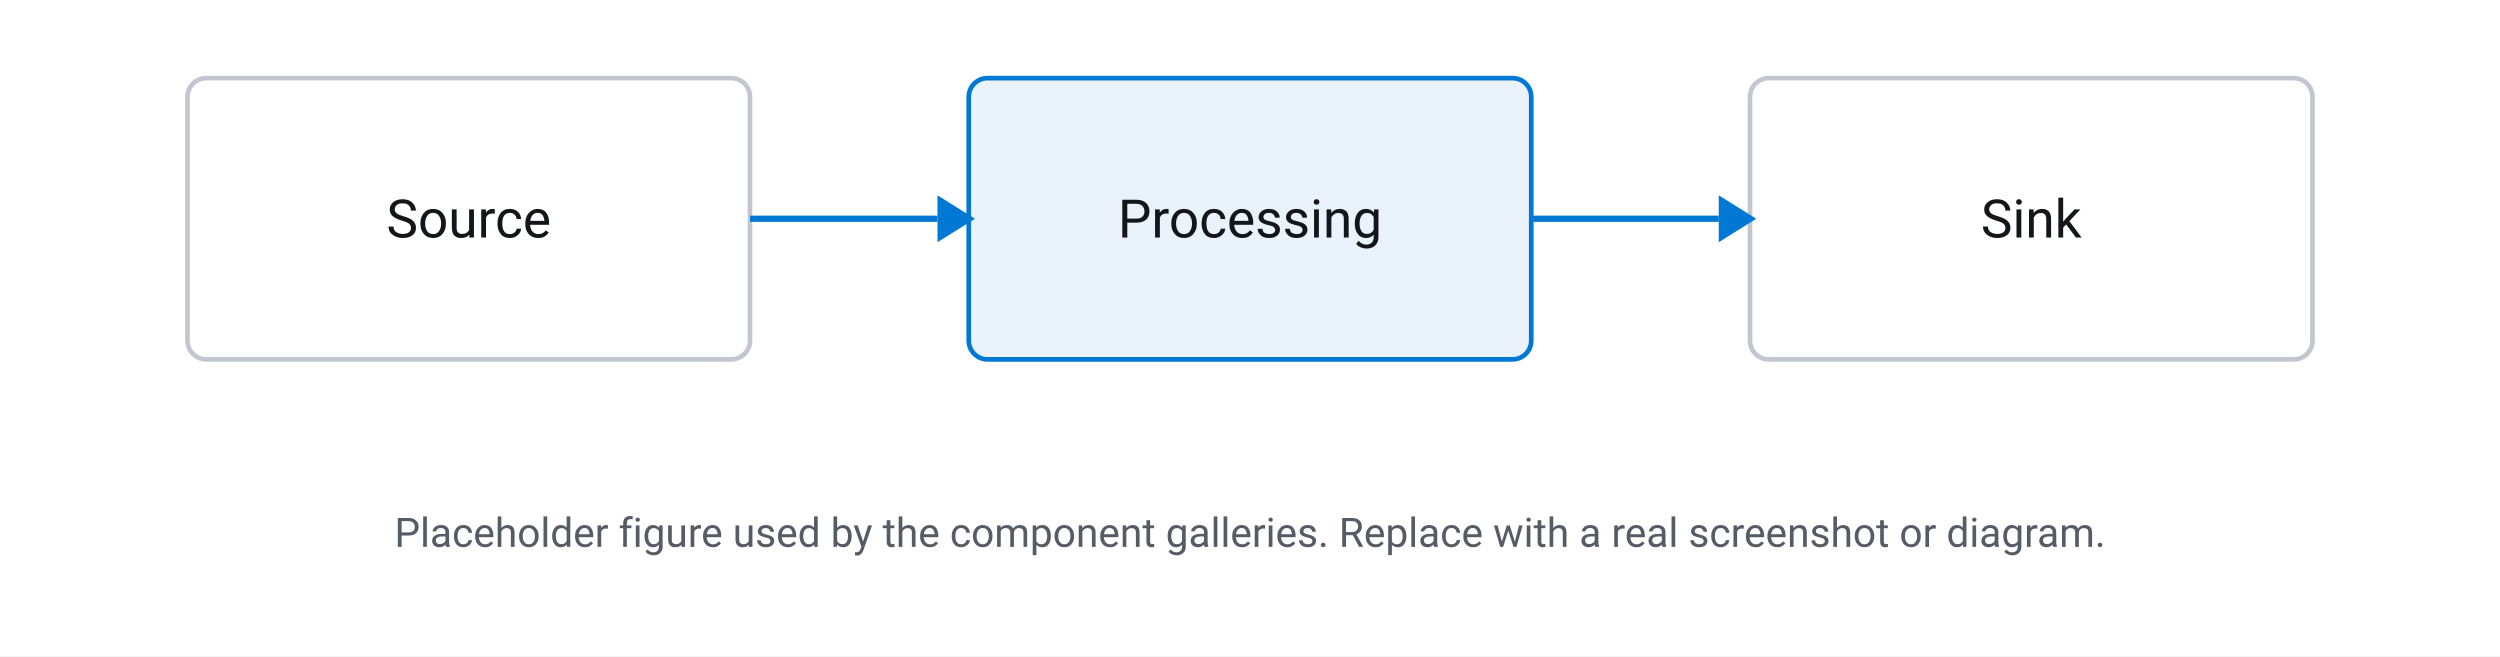
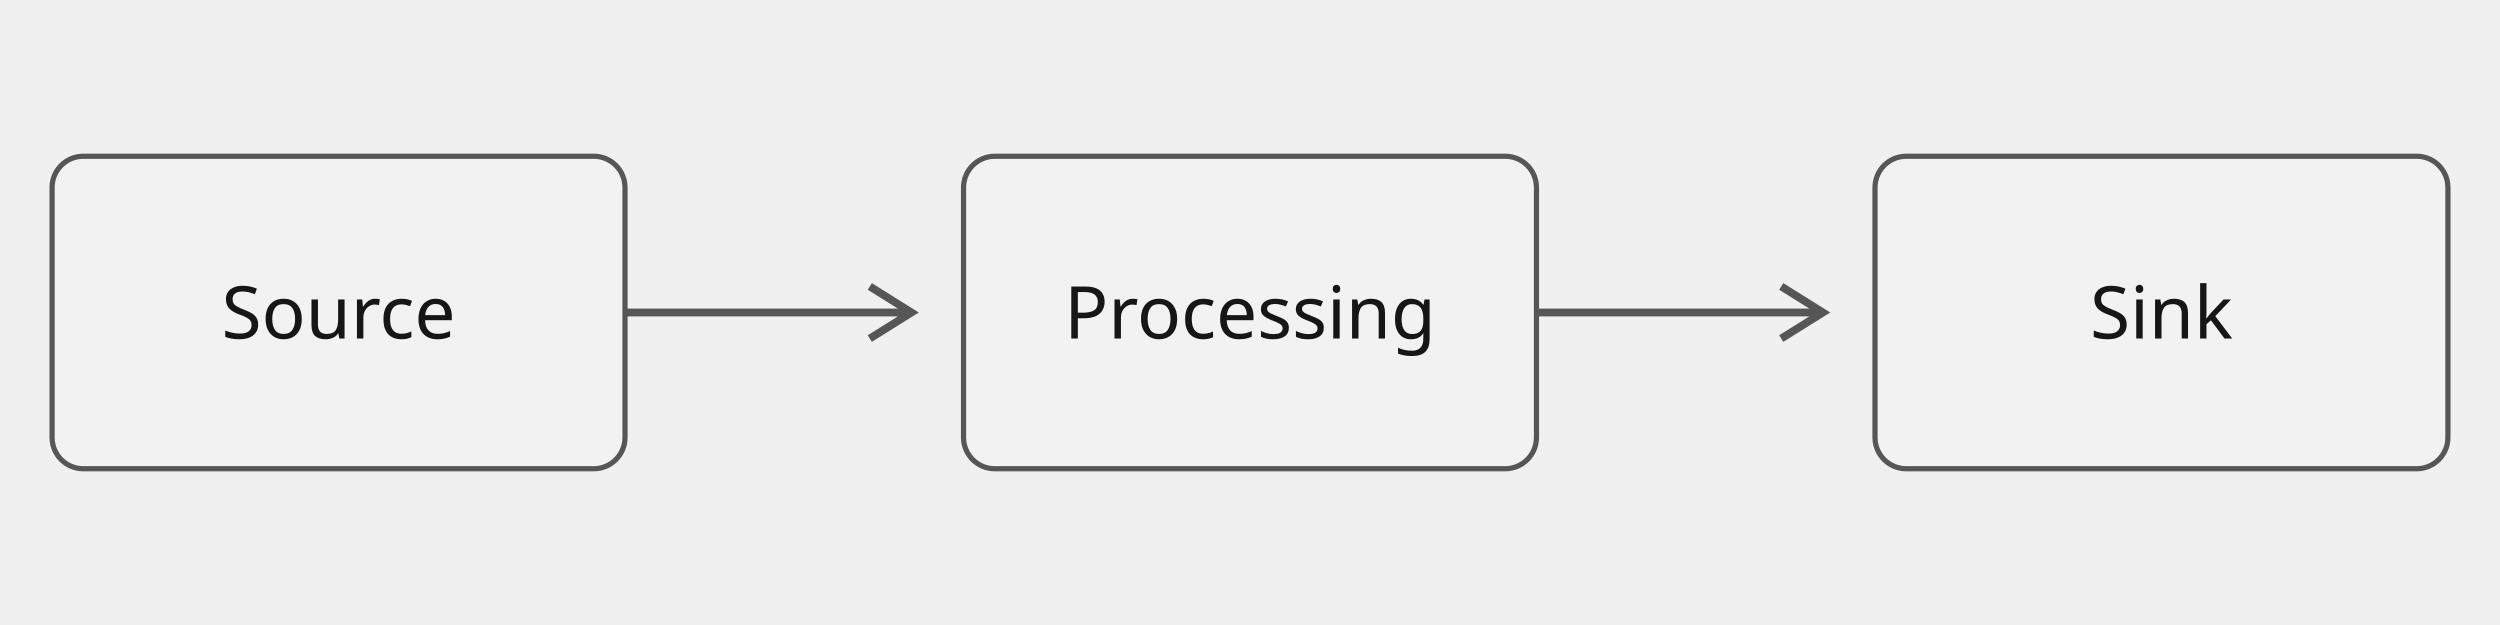
- <svg xmlns="http://www.w3.org/2000/svg" viewBox="0 250 1600 420" width="1600" height="420" role="img" aria-label="Placeholder diagram: a source feeds a processing stage, which feeds a sink.">
+ <svg xmlns="http://www.w3.org/2000/svg" viewBox="0 0 960 240" width="960" height="240" role="img" aria-label="A source feeds processing, which writes to a sink.">
  <style>
-     .bg   { fill: #ffffff; }
-     .box  { fill: #ffffff; stroke: #c2c7cf; }
-     .hot  { fill: #eaf3fb; stroke: #0078d4; }
-     .flow { stroke: #0078d4; }
-     .head { fill: #0078d4; }
-     .t    { fill: #14171a; }
-     .tm   { fill: #565c66; }
+     .box { fill: #f2f2f2; stroke: #565656; }
+     .text { fill: #161616; }
+     .line { stroke: #565656; }
    @media (prefers-color-scheme: dark) {
-       .bg   { fill: #0e1013; }
-       .box  { fill: #1b1f26; stroke: #3d4550; }
-       .hot  { fill: #142430; stroke: #4aa3e8; }
-       .flow { stroke: #4aa3e8; }
-       .head { fill: #4aa3e8; }
-       .t    { fill: #eceef1; }
-       .tm   { fill: #a7aeb8; }
+       .box { fill: #232323; stroke: #b5b5b5; }
+       .text { fill: #f2f2f2; }
+       .line { stroke: #b5b5b5; }
    }
-     text { font-family: "Segoe UI", -apple-system, Roboto, Arial, sans-serif; }
+     text { font: 28px system-ui, sans-serif; text-anchor: middle; }
  </style>
-   <rect class="bg" x="0" y="250" width="1600" height="420" />
-   <rect class="box" x="120" y="300" width="360" height="180" rx="12" stroke-width="3" />
-   <rect class="hot" x="620" y="300" width="360" height="180" rx="12" stroke-width="3" />
-   <rect class="box" x="1120" y="300" width="360" height="180" rx="12" stroke-width="3" />
-   <path class="flow" d="M480 390 h120 M980 390 h120" stroke-width="4" fill="none" />
-   <path class="head" d="M600 375 l24 15 -24 15 z M1100 375 l24 15 -24 15 z" />
-   <g class="t" font-size="34" text-anchor="middle">
-     <text x="300" y="402">Source</text>
-     <text x="800" y="402">Processing</text>
-     <text x="1300" y="402">Sink</text>
+   <g class="box" stroke-width="2">
+     <rect x="20" y="60" width="220" height="120" rx="12" />
+     <rect x="370" y="60" width="220" height="120" rx="12" />
+     <rect x="720" y="60" width="220" height="120" rx="12" />
  </g>
-   <text class="tm" x="800" y="600" font-size="26" text-anchor="middle">
-     Placeholder figure used by the component galleries. Replace with a real screenshot or diagram.
-   </text>
+   <g class="line" fill="none" stroke-width="3">
+     <path d="M240 120 H350 M334 110 L350 120 L334 130" />
+     <path d="M590 120 H700 M684 110 L700 120 L684 130" />
+   </g>
+   <g class="text">
+     <text x="130" y="130">Source</text>
+     <text x="480" y="130">Processing</text>
+     <text x="830" y="130">Sink</text>
+   </g>
</svg>
